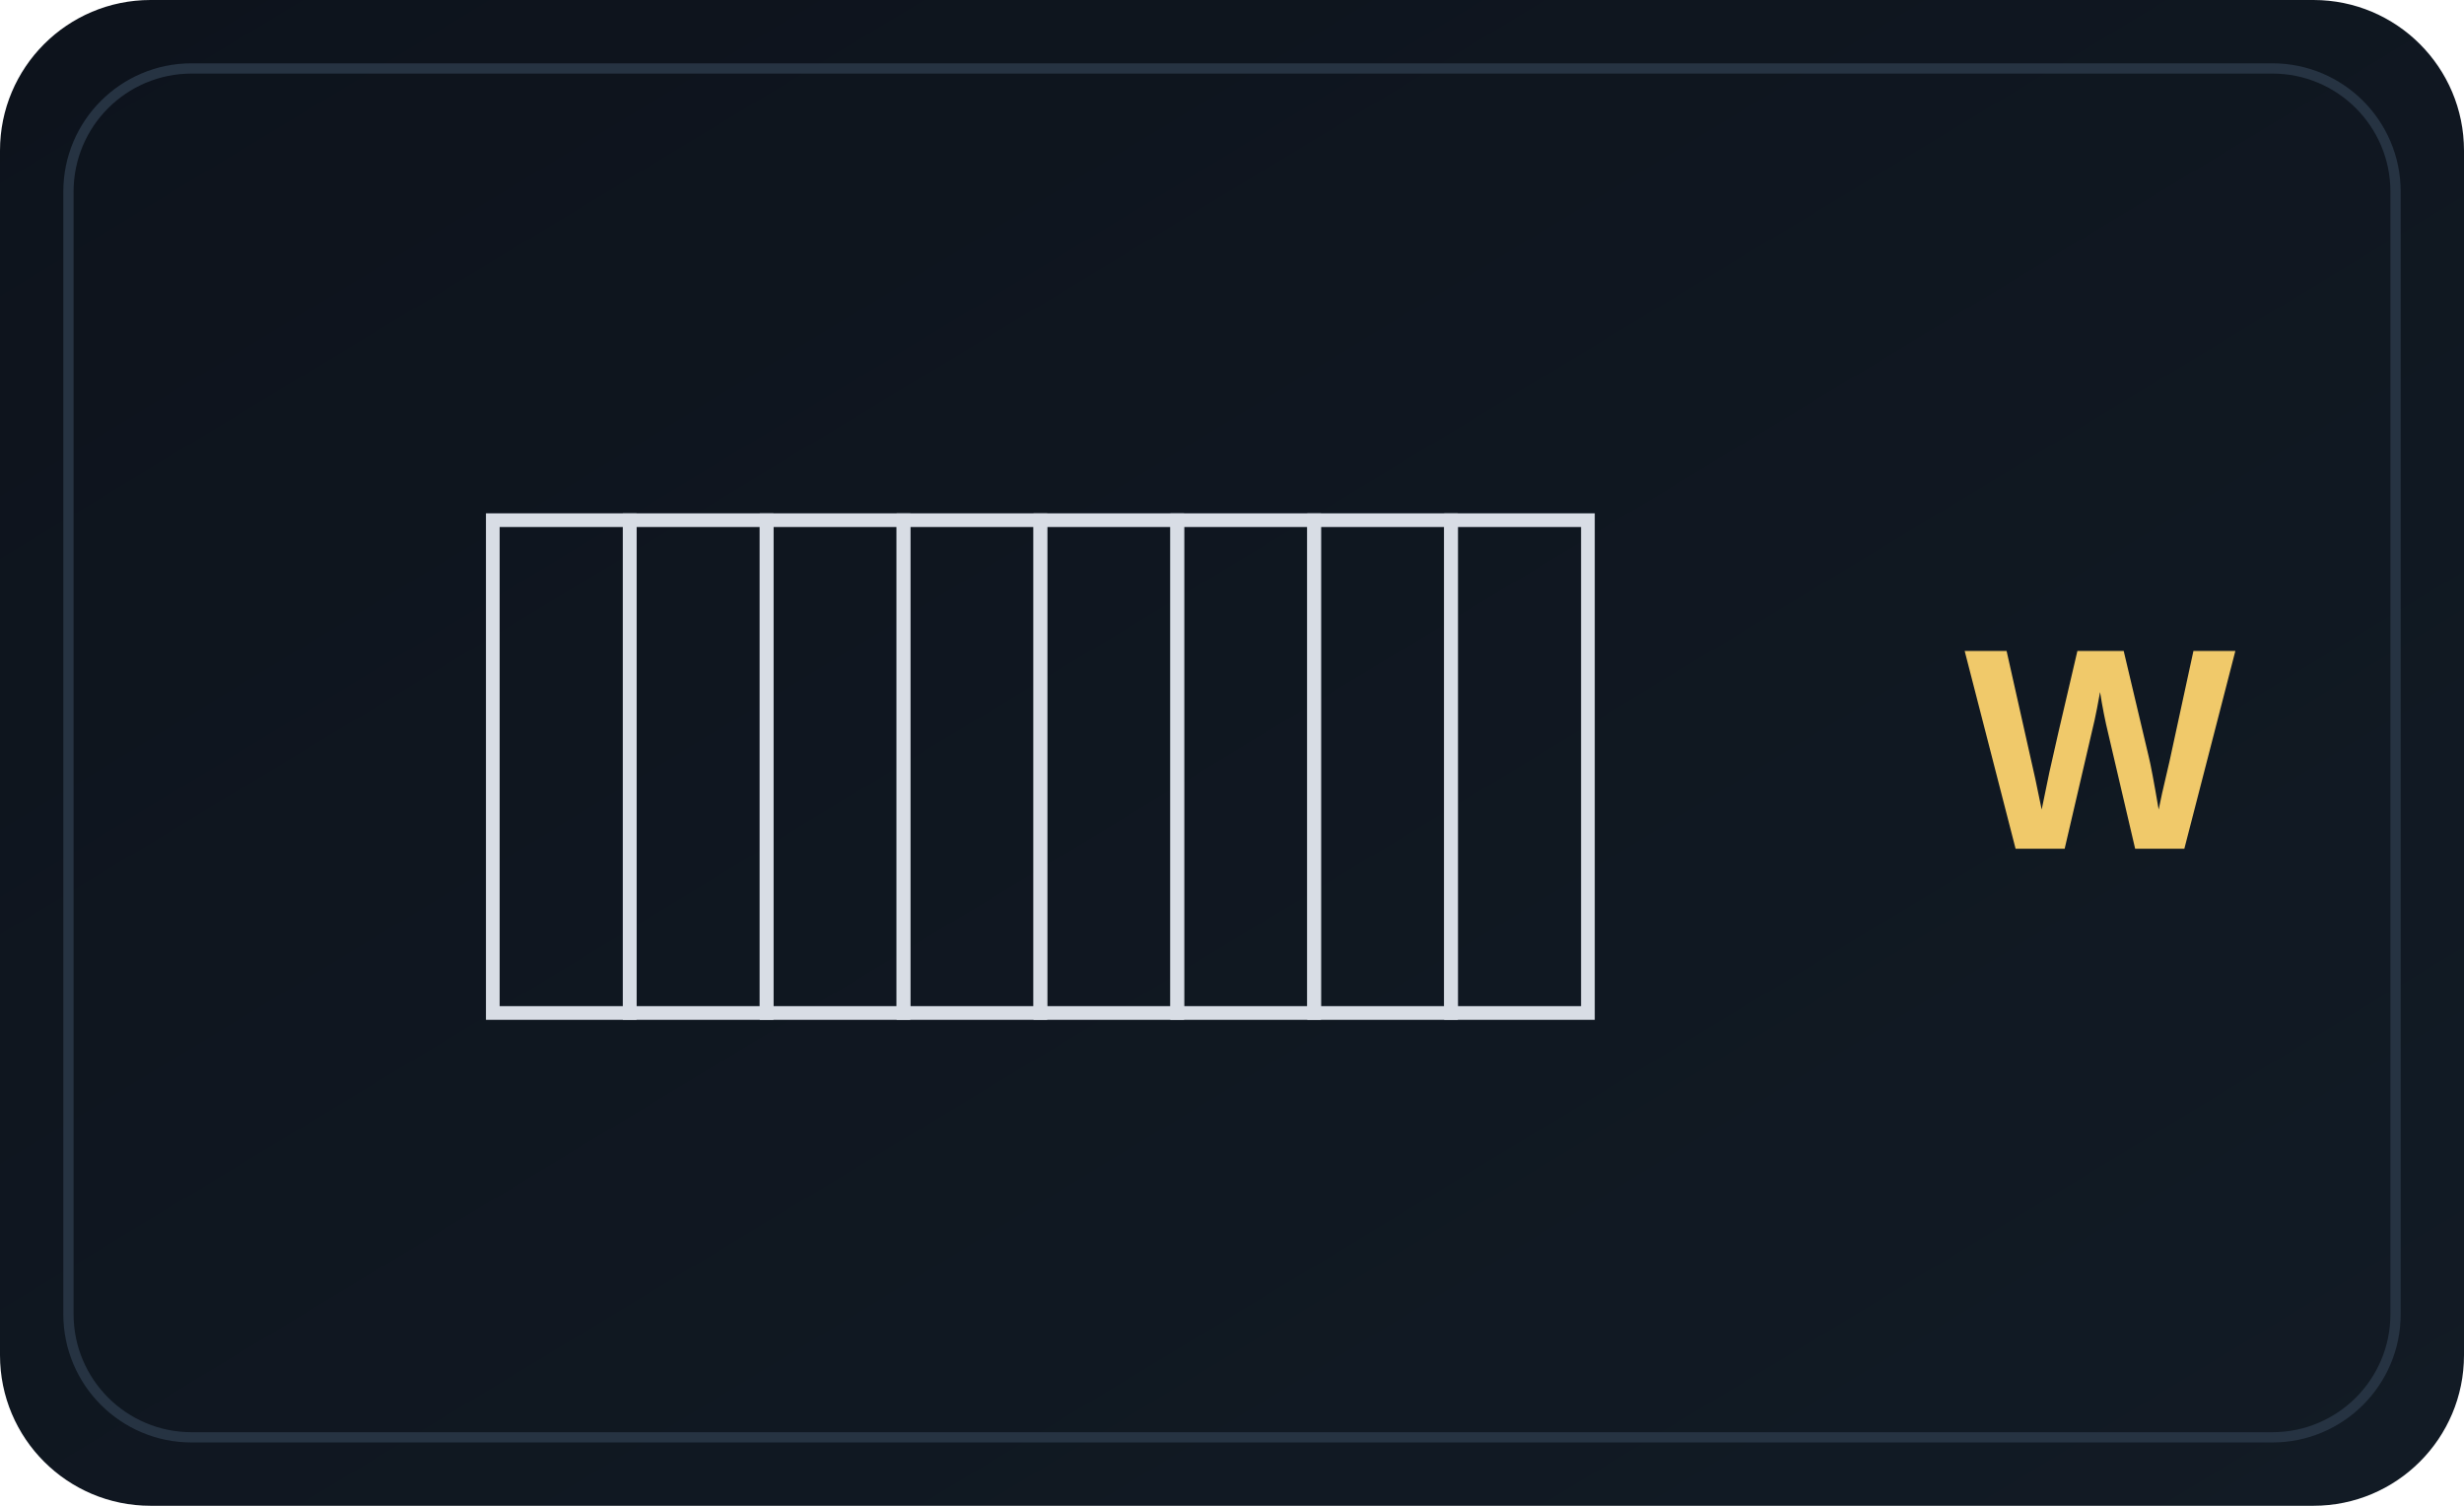
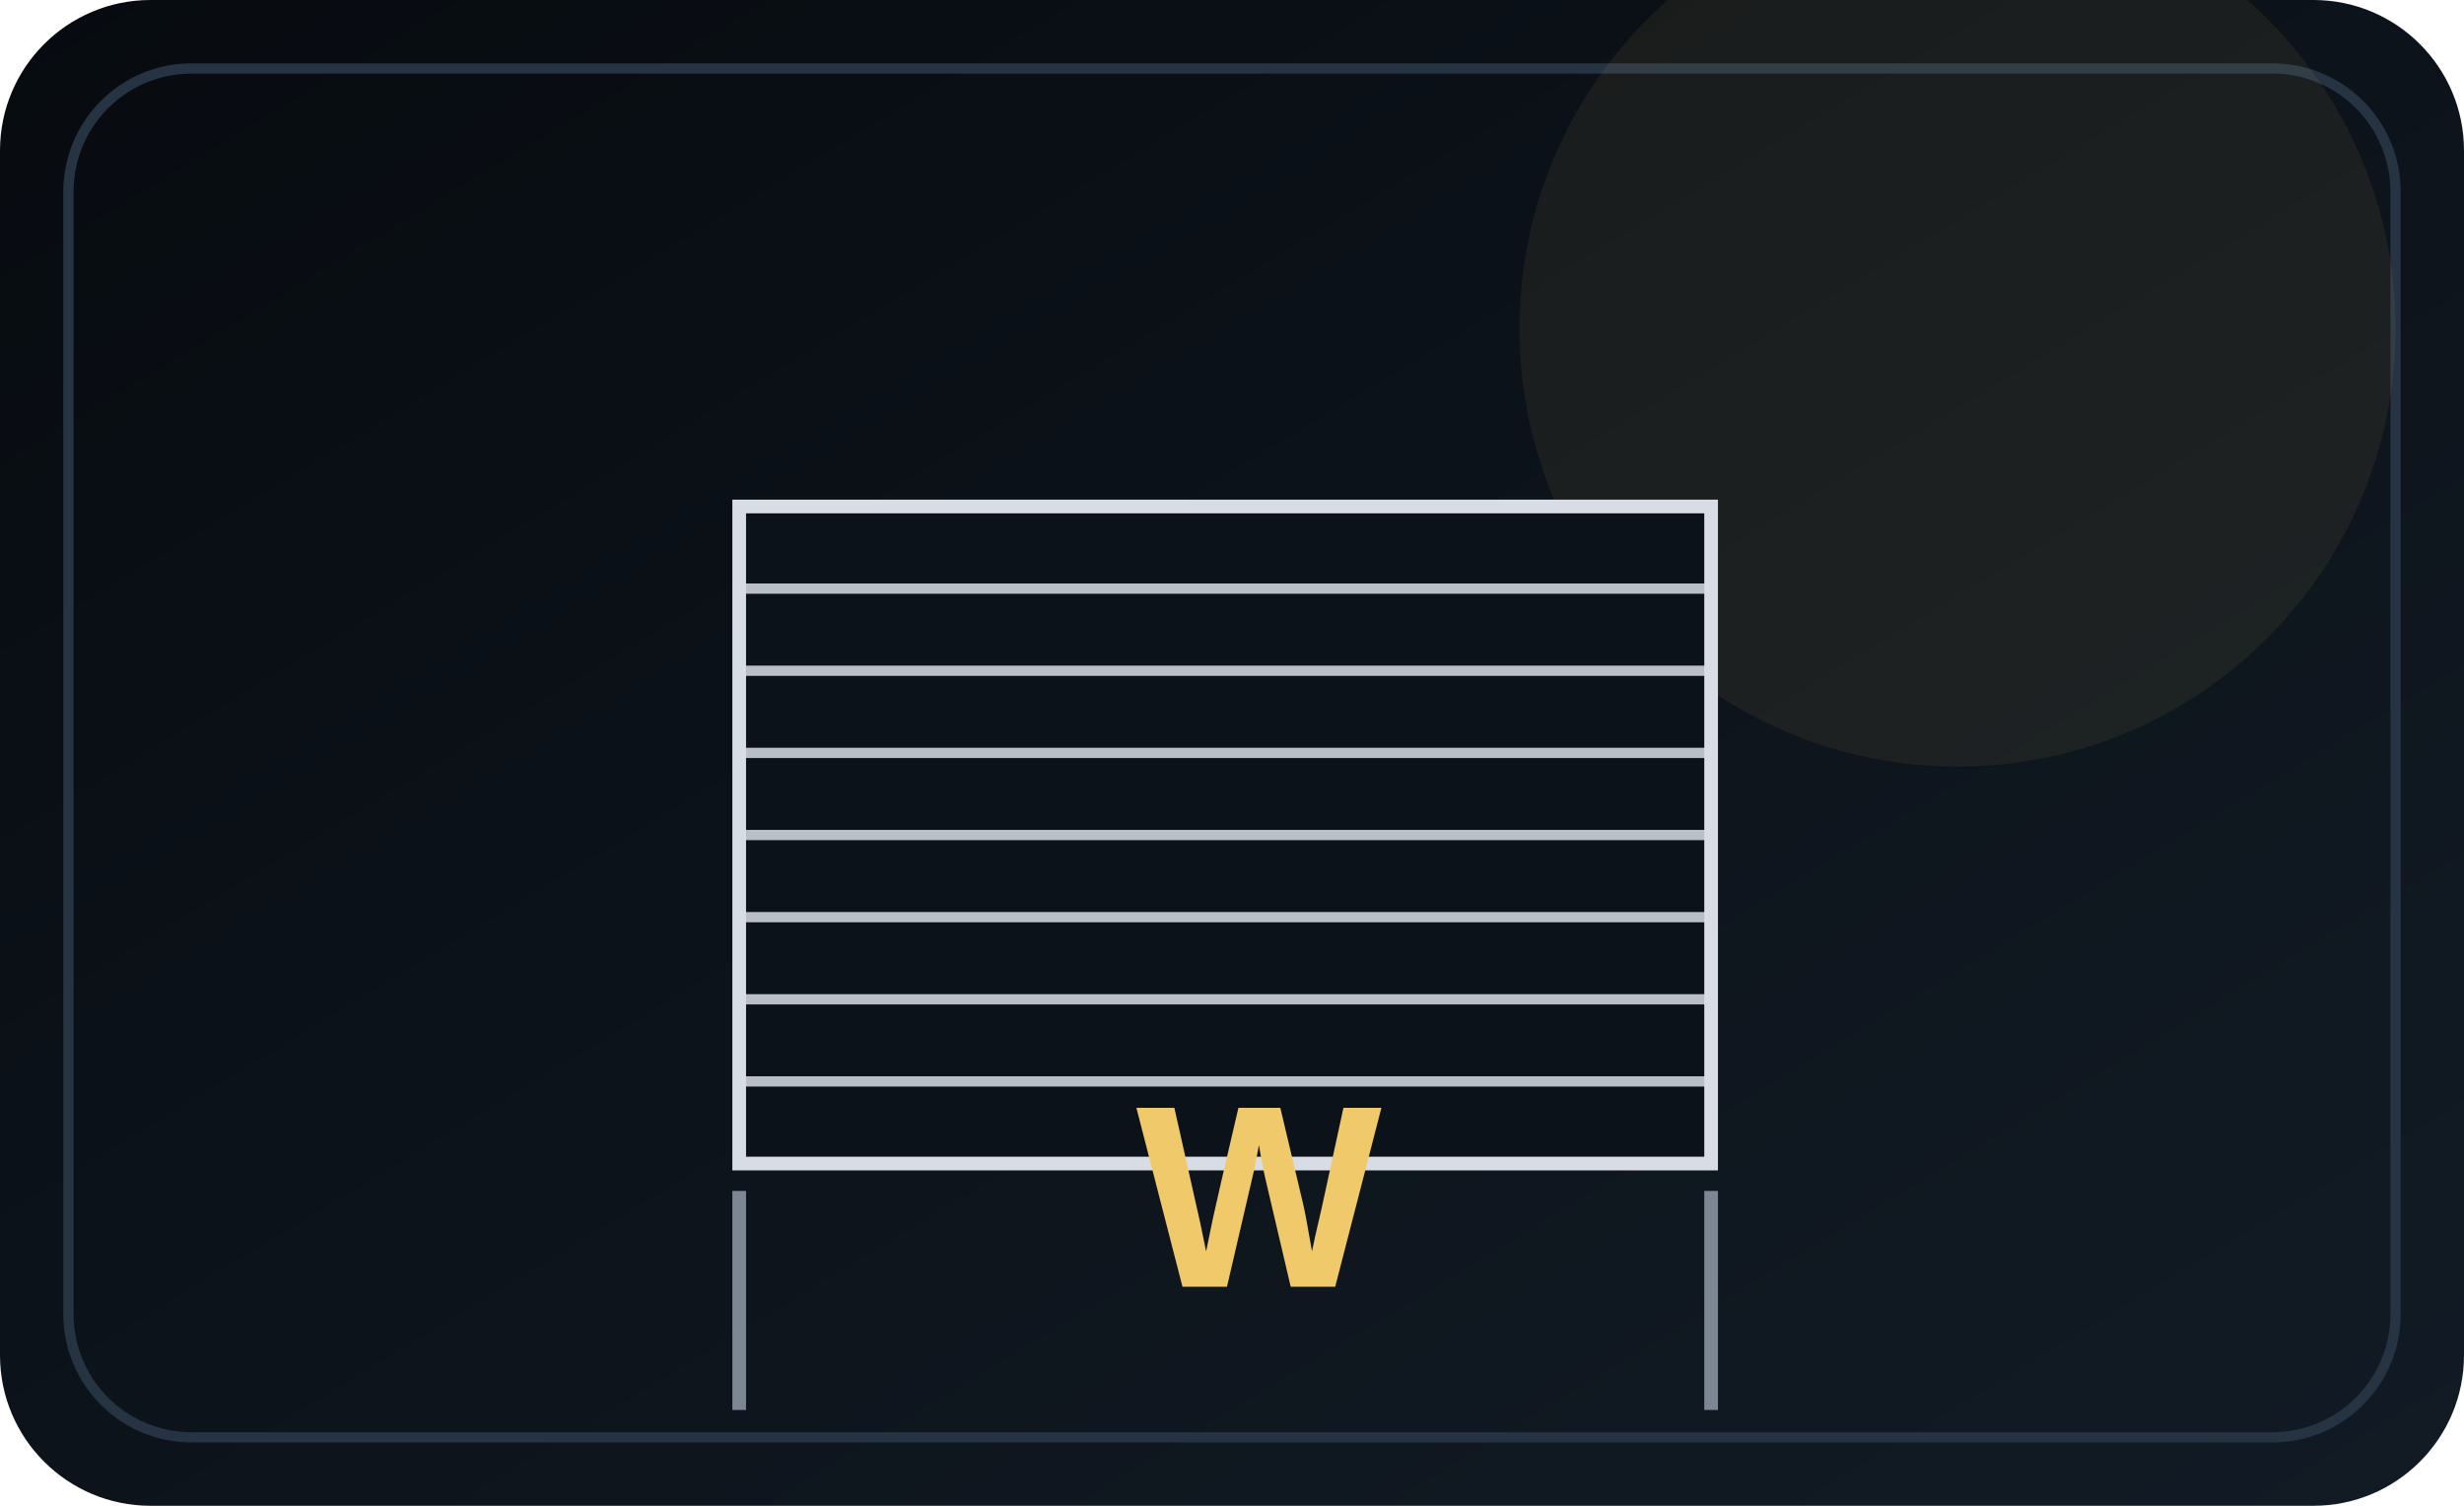
<svg xmlns="http://www.w3.org/2000/svg" width="360" height="220" viewBox="0 0 360 220" role="img">
  <defs>
    <linearGradient id="bg" x1="0" y1="0" x2="1" y2="1">
-       <stop offset="0" stop-color="#0d131c" />
+       <stop offset="0" stop-color="#070b10" />
      <stop offset="1" stop-color="#121b25" />
    </linearGradient>
-     <filter id="glow" x="-20%" y="-20%" width="140%" height="140%">
-       <feGaussianBlur stdDeviation="3" result="blur" />
+     <linearGradient id="wood" x1="0" y1="0" x2="1" y2="1">
+       <stop offset="0" stop-color="#b9823f" />
+       <stop offset="1" stop-color="#4b260f" />
+     </linearGradient>
+     <linearGradient id="metal" x1="0" y1="0" x2="1" y2="1">
+       <stop offset="0" stop-color="#9aa4b1" />
+       <stop offset="1" stop-color="#2b3440" />
+     </linearGradient>
+     <filter id="glow" x="-40%" y="-40%" width="180%" height="180%">
+       <feGaussianBlur stdDeviation="3" result="b" />
      <feMerge>
-         <feMergeNode in="blur" />
+         <feMergeNode in="b" />
        <feMergeNode in="SourceGraphic" />
      </feMerge>
    </filter>
    <marker id="arrow" viewBox="0 0 10 10" refX="8.5" refY="5" markerWidth="7" markerHeight="7" orient="auto-start-reverse">
      <path d="M0 0L10 5L0 10Z" fill="#f0c96a" />
    </marker>
  </defs>
-   <rect width="100%" height="100%" rx="22" fill="url(#bg)" />
+   <rect width="360" height="220" rx="22" fill="url(#bg)" />
  <rect x="10" y="10" width="340" height="200" rx="18" fill="none" stroke="#263342" stroke-width="1.5" />
-   <rect x="72" y="76" width="20" height="72" fill="none" stroke="#d8dde5" stroke-width="2" />
-   <rect x="92" y="76" width="20" height="72" fill="none" stroke="#d8dde5" stroke-width="2" />
-   <rect x="112" y="76" width="20" height="72" fill="none" stroke="#d8dde5" stroke-width="2" />
-   <rect x="132" y="76" width="20" height="72" fill="none" stroke="#d8dde5" stroke-width="2" />
-   <rect x="152" y="76" width="20" height="72" fill="none" stroke="#d8dde5" stroke-width="2" />
-   <rect x="172" y="76" width="20" height="72" fill="none" stroke="#d8dde5" stroke-width="2" />
-   <rect x="192" y="76" width="20" height="72" fill="none" stroke="#d8dde5" stroke-width="2" />
-   <rect x="212" y="76" width="20" height="72" fill="none" stroke="#d8dde5" stroke-width="2" />
-   <line x1="268" y1="76" x2="268" y2="148" stroke="#f0c96a" stroke-width="4" marker-end="url(#arrow)" marker-start="url(#arrow)" filter="url(#glow)" />
-   <text x="287" y="124" fill="#f0c96a" font-family="Arial, sans-serif" font-weight="700" font-size="42">W</text>
+   <circle cx="286" cy="48" r="64" fill="#f0c96a" opacity=".07" />
+   <g transform="translate(54 42)">
+     <rect x="54" y="32" width="142" height="96" fill="#0b121a" stroke="#d8dde5" stroke-width="2" />
+     <g stroke="#d8dde5" stroke-width="1.5" opacity=".85">
+       <path d="M54 44h142M54 56h142M54 68h142M54 80h142M54 92h142M54 104h142M54 116h142" />
+     </g>
+     <line x1="54" y1="152" x2="196" y2="152" stroke="#f0c96a" stroke-width="4" marker-end="url(#arrow)" marker-start="url(#arrow)" filter="url(#glow)" />
+     <text x="112" y="146" fill="#f0c96a" font-family="Arial, sans-serif" font-weight="700" font-size="38">W</text>
+     <path d="M54 132v32M196 132v32" stroke="#7d8794" stroke-width="2" />
+   </g>
</svg>
